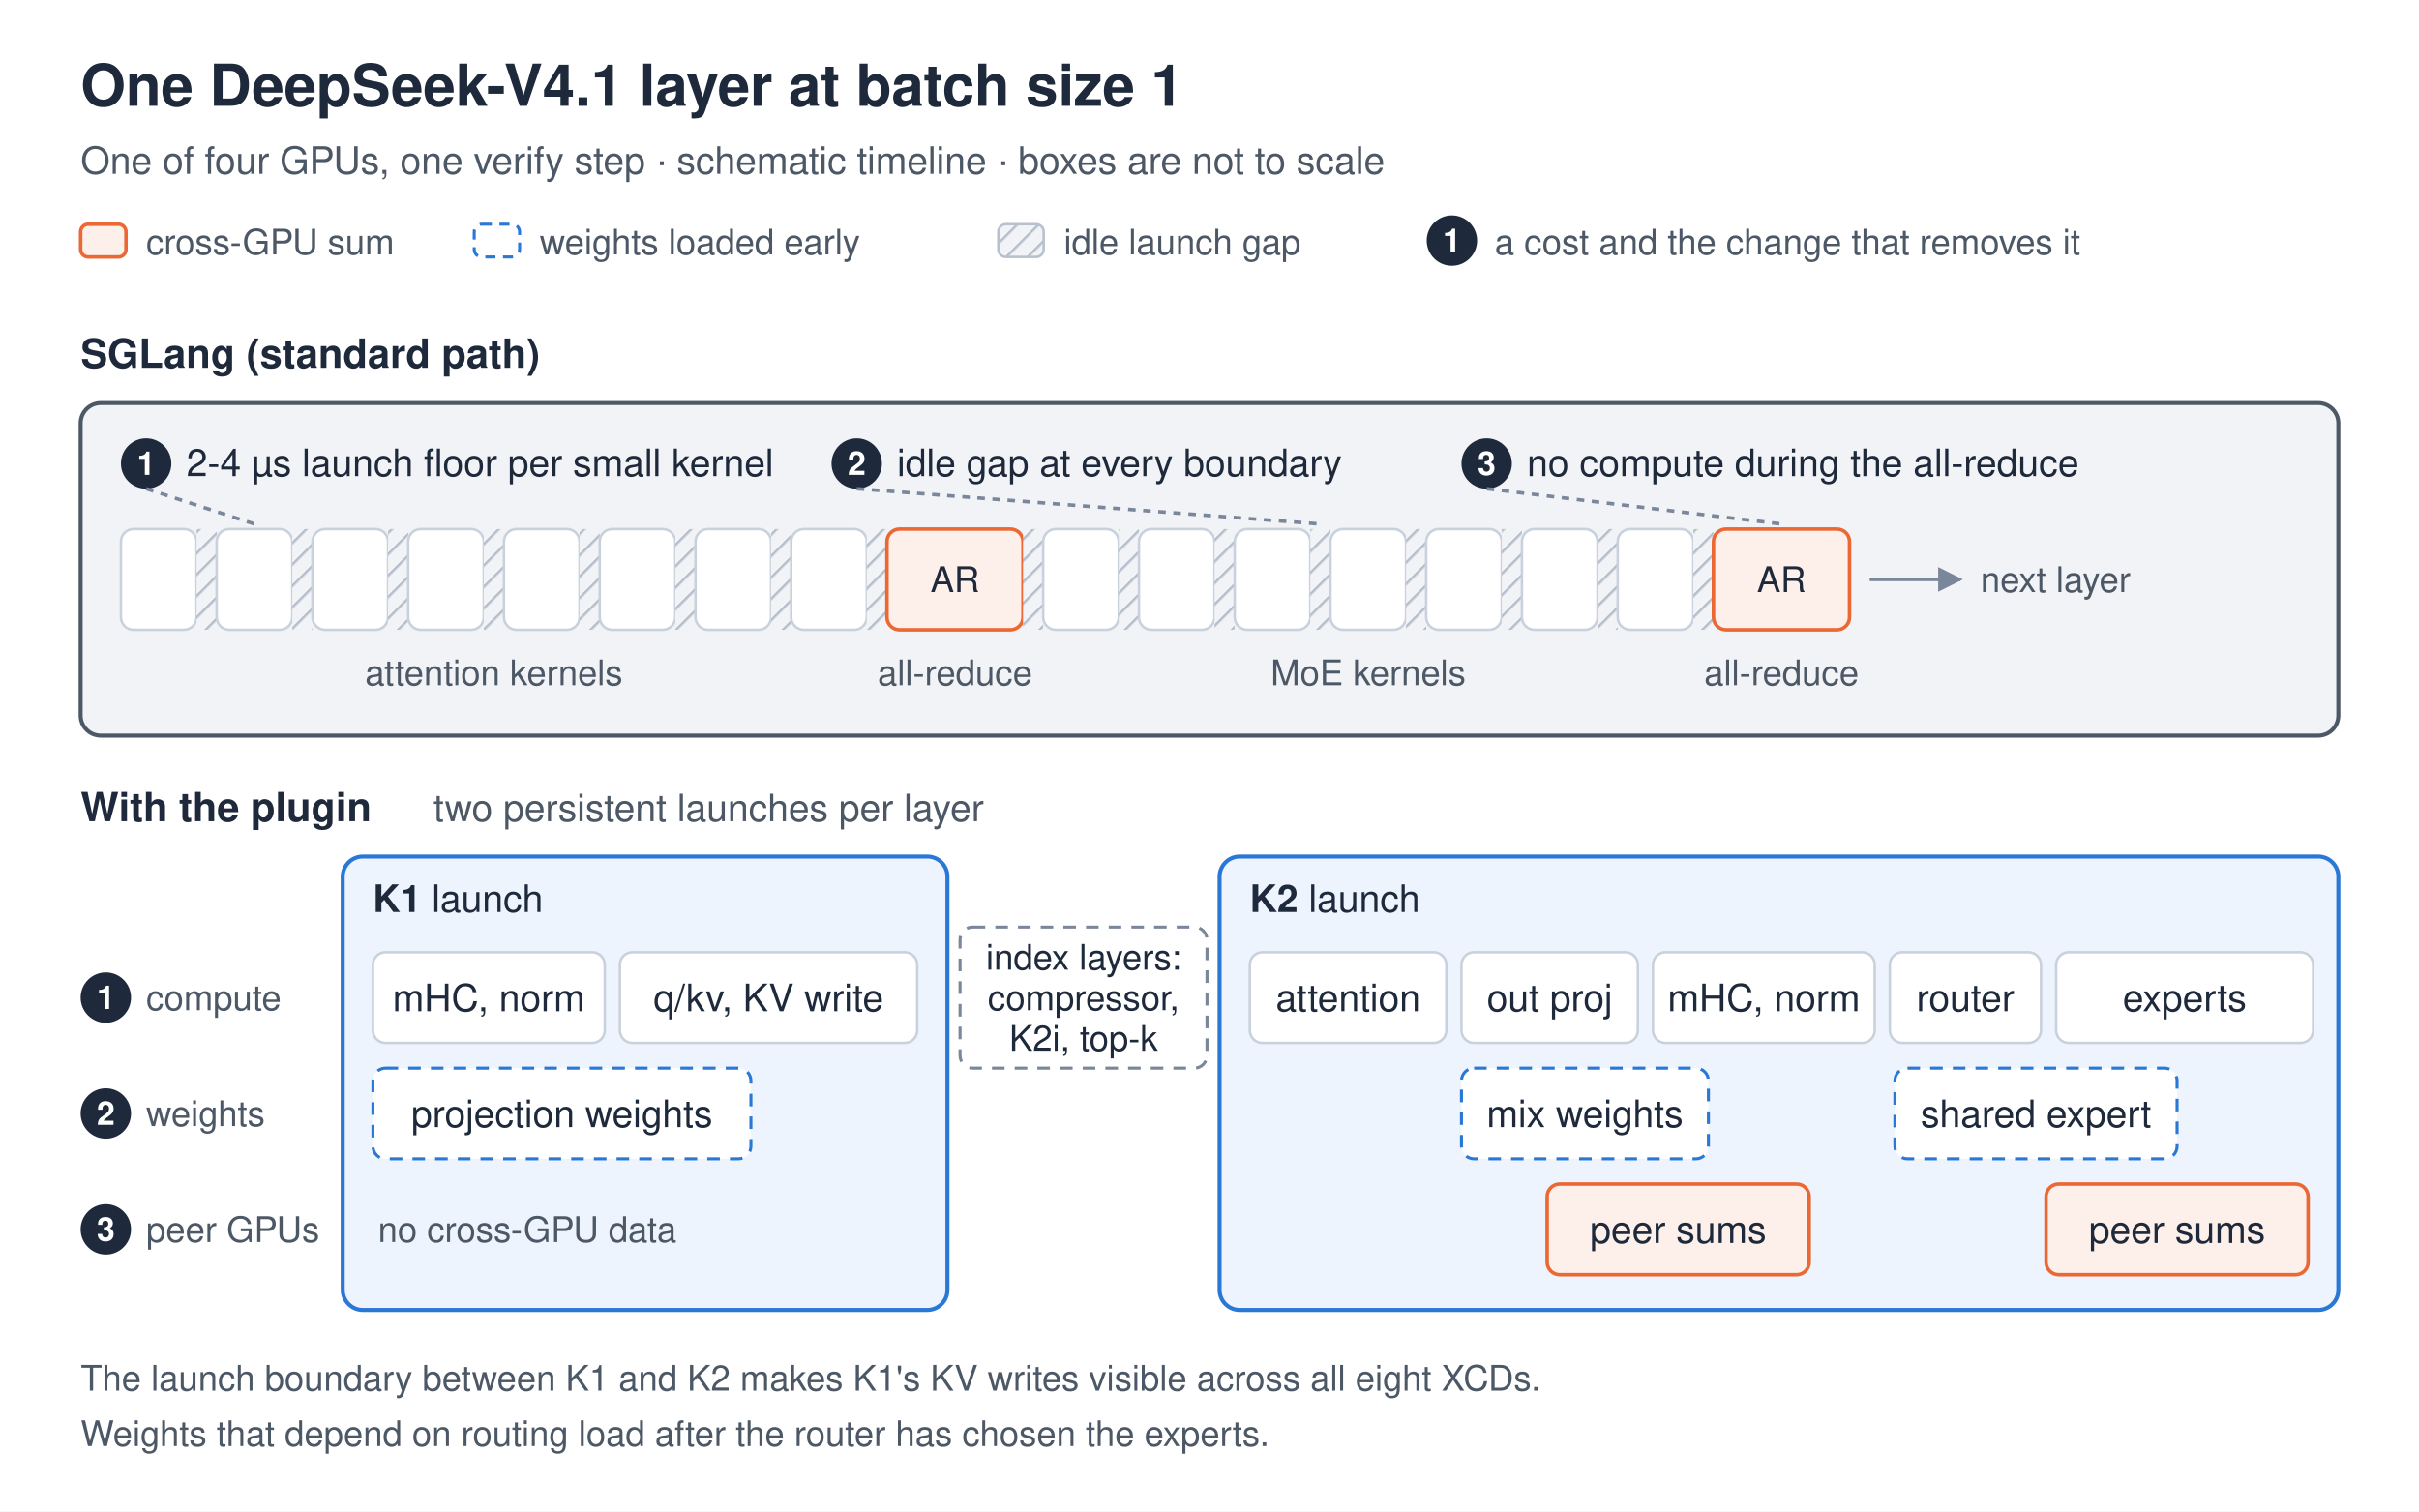
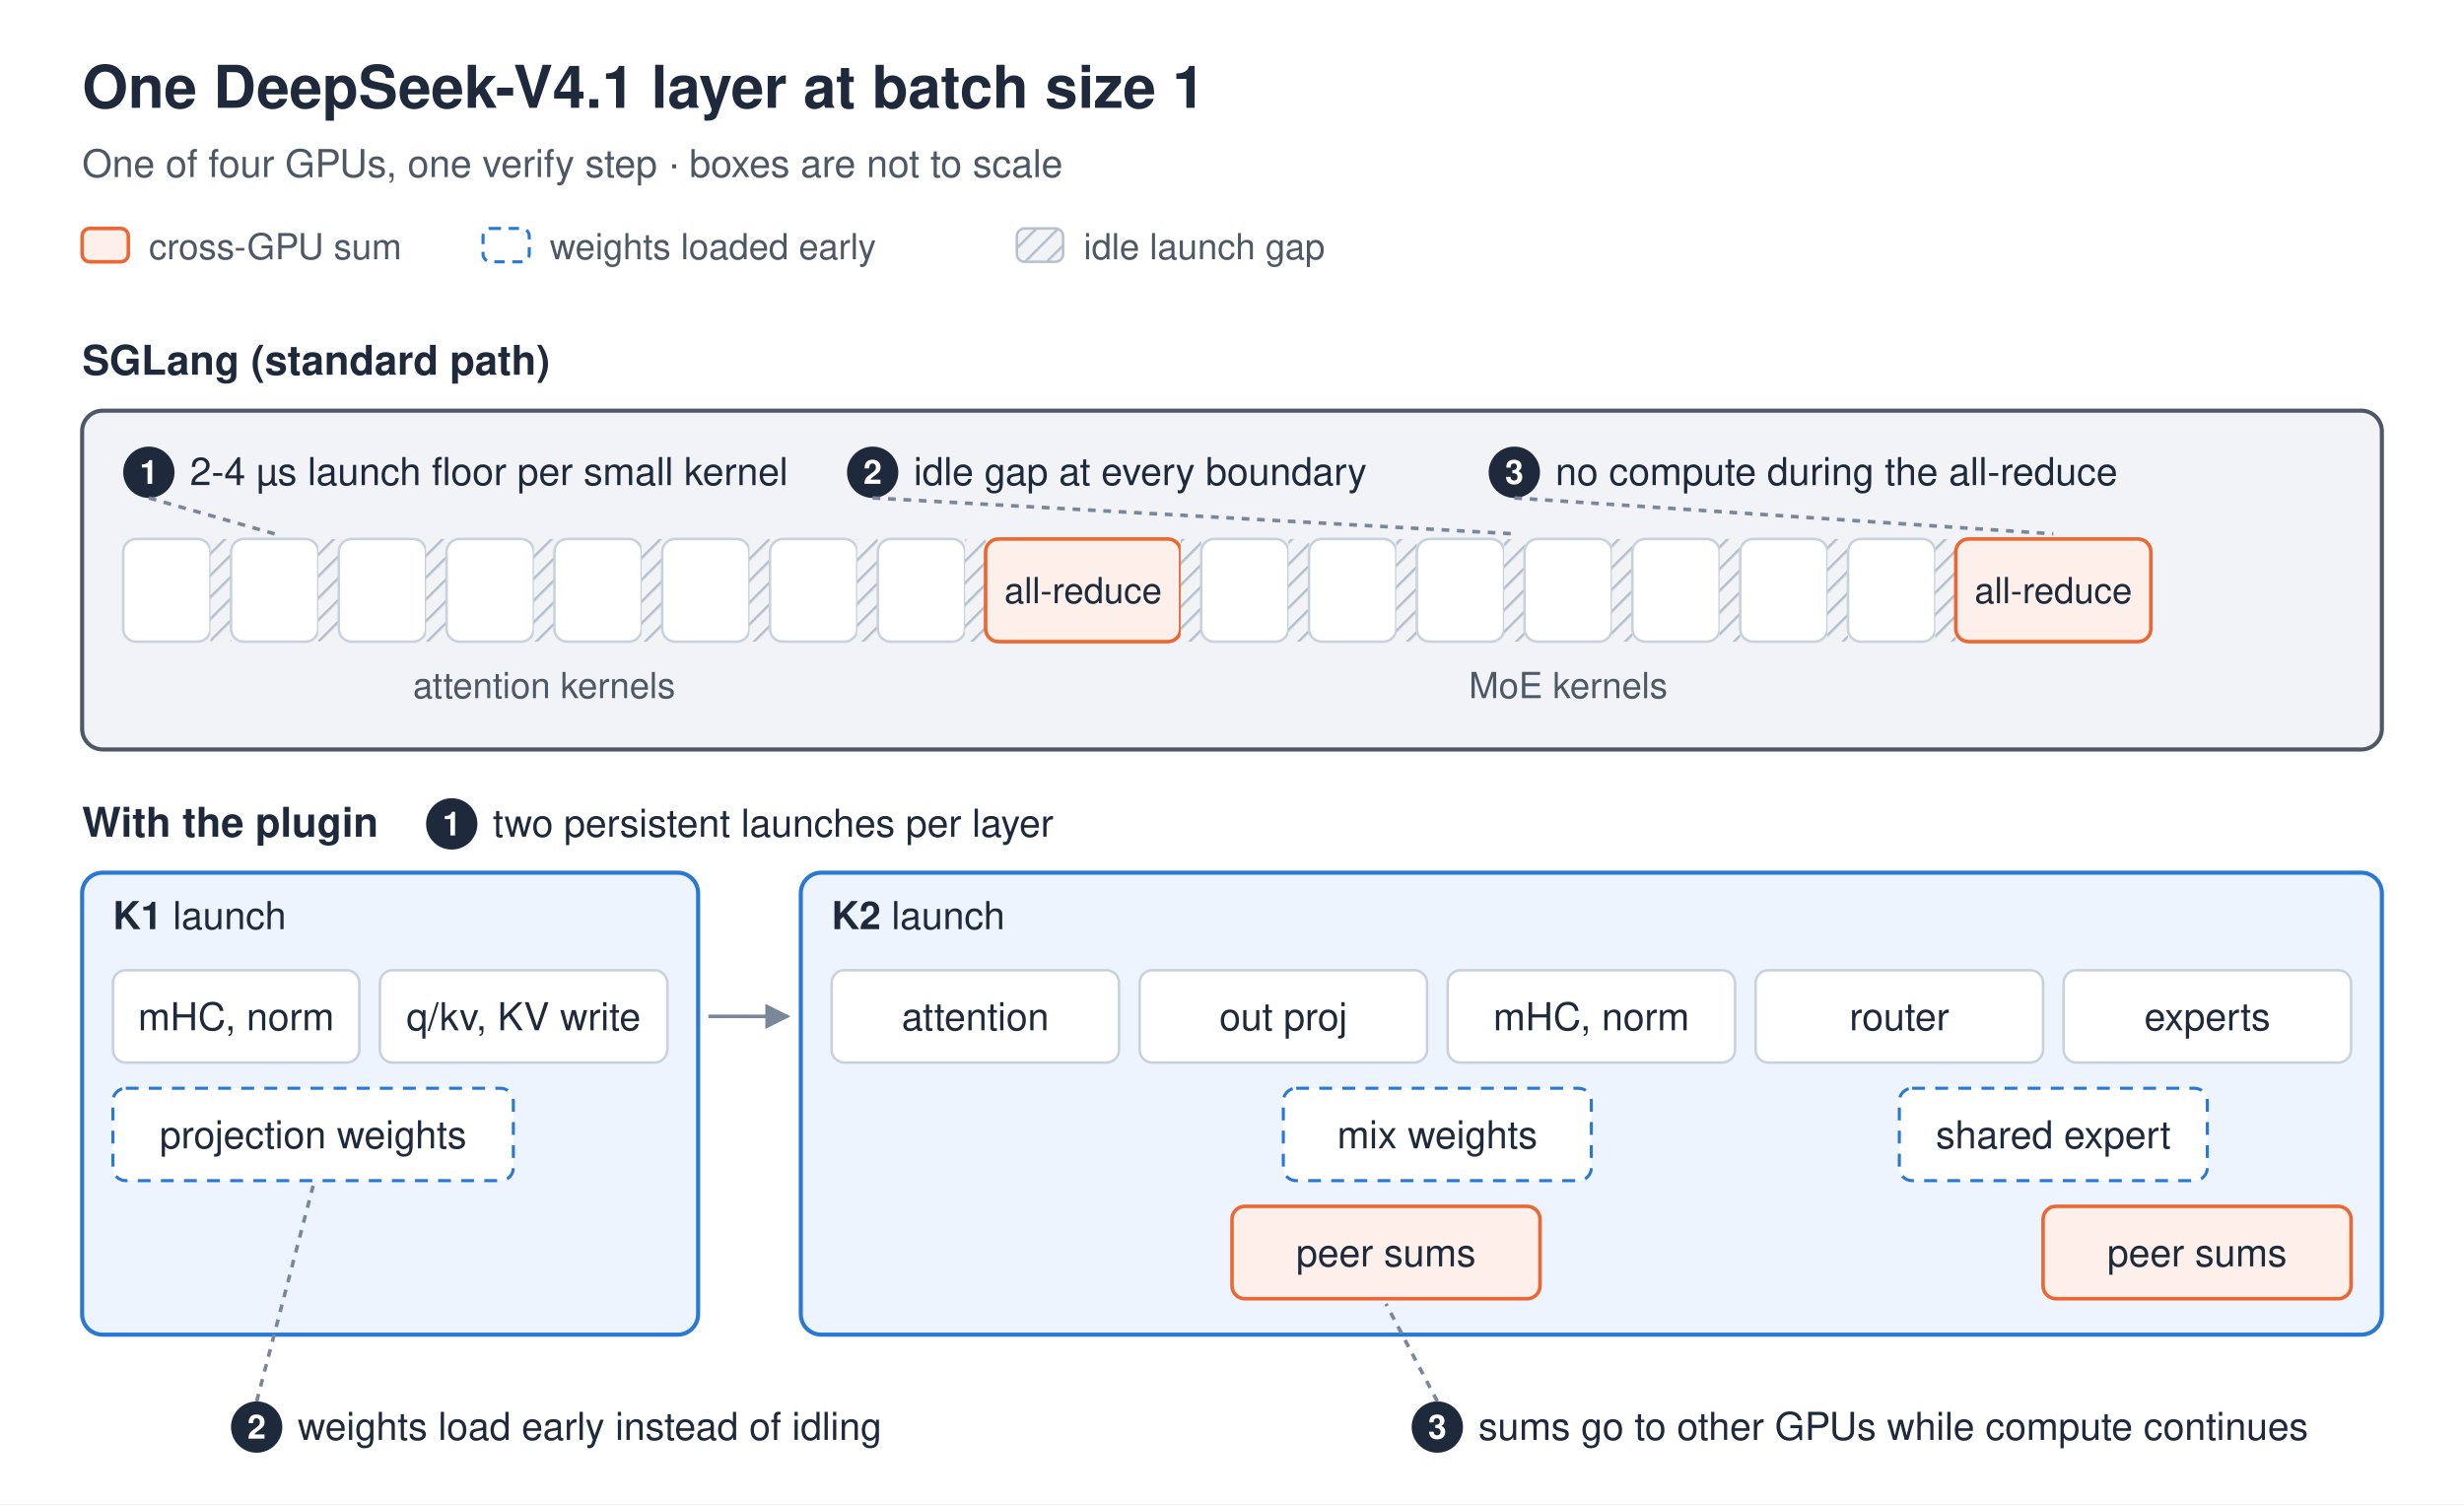
- <svg xmlns="http://www.w3.org/2000/svg" width="960" height="600" viewBox="0 0 960 600" role="img" aria-labelledby="t d">
+ <svg xmlns="http://www.w3.org/2000/svg" width="960" height="586" viewBox="0 0 960 586" role="img" aria-labelledby="t d">
  <defs>
    <marker id="ah" viewBox="0 0 10 10" refX="9" refY="5" markerWidth="7" markerHeight="7" orient="auto-start-reverse">
      <path d="M0 0 L10 5 L0 10 z" fill="#7a8699" />
    </marker>
    <pattern id="gap" width="6" height="6" patternUnits="userSpaceOnUse" patternTransform="rotate(45)">
      <rect width="6" height="6" fill="#f1f3f6" />
      <line x1="0" y1="0" x2="0" y2="6" stroke="#b8c1cd" stroke-width="2" />
    </pattern>
  </defs>
  <style>text{font-family:'Helvetica Neue', Helvetica, Arial, sans-serif}</style>
-   <rect width="960" height="600" fill="#ffffff" />
+   <rect width="960" height="586" fill="#ffffff" />
  <text x="32.0" y="42.0" font-size="23" font-weight="700" fill="#1e2a3b" text-anchor="start">One DeepSeek-V4.1 layer at batch size 1</text>
-   <text x="32.0" y="69.0" font-size="15" font-weight="400" fill="#4d5866" text-anchor="start">One of four GPUs, one verify step · schematic timeline · boxes are not to scale</text>
+   <text x="32.0" y="69.0" font-size="15" font-weight="400" fill="#4d5866" text-anchor="start">One of four GPUs, one verify step · boxes are not to scale</text>
  <rect x="32" y="89" width="18" height="13" rx="3" fill="#fdf0ea" stroke="#eb6834" stroke-width="1.4" />
  <text x="58.0" y="101.0" font-size="14" font-weight="400" fill="#4d5866" text-anchor="start">cross-GPU sum</text>
  <rect x="188.2" y="89" width="18" height="13" rx="3" fill="#ffffff" stroke="#2a78d6" stroke-width="1.2" stroke-dasharray="4 3" />
  <text x="214.2" y="101.0" font-size="14" font-weight="400" fill="#4d5866" text-anchor="start">weights loaded early</text>
  <rect x="396.2" y="89" width="18" height="13" rx="3" fill="url(#gap)" stroke="#b8c1cd" stroke-width="1" />
  <text x="422.2" y="101.0" font-size="14" font-weight="400" fill="#4d5866" text-anchor="start">idle launch gap</text>
-   <circle cx="576.2" cy="95.5" r="10" fill="#1e2a3b" />
-   <text x="576.2" y="100.0" font-size="13" font-weight="700" fill="#ffffff" text-anchor="middle">1</text>
-   <text x="593.2" y="101.0" font-size="14" font-weight="400" fill="#4d5866" text-anchor="start">a cost and the change that removes it</text>
  <text x="32.0" y="146.0" font-size="16" font-weight="700" fill="#1e2a3b" text-anchor="start">SGLang (standard path)</text>
  <rect x="32.0" y="160.0" width="896.0" height="132.0" rx="8" fill="#f1f3f6" stroke="#4d5866" stroke-width="1.6" />
-   <rect x="48.0" y="210.0" width="30.0" height="40.0" rx="5" fill="#ffffff" stroke="#c9d1dc" stroke-width="1" />
-   <rect x="78" y="210" width="8" height="40" fill="url(#gap)" />
-   <rect x="86.0" y="210.0" width="30.0" height="40.0" rx="5" fill="#ffffff" stroke="#c9d1dc" stroke-width="1" />
-   <rect x="116" y="210" width="8" height="40" fill="url(#gap)" />
-   <rect x="124.0" y="210.0" width="30.0" height="40.0" rx="5" fill="#ffffff" stroke="#c9d1dc" stroke-width="1" />
-   <rect x="154" y="210" width="8" height="40" fill="url(#gap)" />
-   <rect x="162.0" y="210.0" width="30.0" height="40.0" rx="5" fill="#ffffff" stroke="#c9d1dc" stroke-width="1" />
-   <rect x="192" y="210" width="8" height="40" fill="url(#gap)" />
-   <rect x="200.0" y="210.0" width="30.0" height="40.0" rx="5" fill="#ffffff" stroke="#c9d1dc" stroke-width="1" />
-   <rect x="230" y="210" width="8" height="40" fill="url(#gap)" />
-   <rect x="238.0" y="210.0" width="30.0" height="40.0" rx="5" fill="#ffffff" stroke="#c9d1dc" stroke-width="1" />
-   <rect x="268" y="210" width="8" height="40" fill="url(#gap)" />
-   <rect x="276.0" y="210.0" width="30.0" height="40.0" rx="5" fill="#ffffff" stroke="#c9d1dc" stroke-width="1" />
-   <rect x="306" y="210" width="8" height="40" fill="url(#gap)" />
-   <rect x="314.0" y="210.0" width="30.0" height="40.0" rx="5" fill="#ffffff" stroke="#c9d1dc" stroke-width="1" />
-   <rect x="344" y="210" width="8" height="40" fill="url(#gap)" />
-   <rect x="352.0" y="210.0" width="54.0" height="40.0" rx="5" fill="#fdf0ea" stroke="#eb6834" stroke-width="1.4" />
-   <text x="379.0" y="235.0" font-size="14" font-weight="400" fill="#1e2a3b" text-anchor="middle">AR</text>
-   <rect x="406" y="210" width="8" height="40" fill="url(#gap)" />
-   <rect x="414.0" y="210.0" width="30.0" height="40.0" rx="5" fill="#ffffff" stroke="#c9d1dc" stroke-width="1" />
-   <rect x="444" y="210" width="8" height="40" fill="url(#gap)" />
-   <rect x="452.0" y="210.0" width="30.0" height="40.0" rx="5" fill="#ffffff" stroke="#c9d1dc" stroke-width="1" />
-   <rect x="482" y="210" width="8" height="40" fill="url(#gap)" />
-   <rect x="490.0" y="210.0" width="30.0" height="40.0" rx="5" fill="#ffffff" stroke="#c9d1dc" stroke-width="1" />
-   <rect x="520" y="210" width="8" height="40" fill="url(#gap)" />
-   <rect x="528.0" y="210.0" width="30.0" height="40.0" rx="5" fill="#ffffff" stroke="#c9d1dc" stroke-width="1" />
-   <rect x="558" y="210" width="8" height="40" fill="url(#gap)" />
-   <rect x="566.0" y="210.0" width="30.0" height="40.0" rx="5" fill="#ffffff" stroke="#c9d1dc" stroke-width="1" />
-   <rect x="596" y="210" width="8" height="40" fill="url(#gap)" />
-   <rect x="604.0" y="210.0" width="30.0" height="40.0" rx="5" fill="#ffffff" stroke="#c9d1dc" stroke-width="1" />
-   <rect x="634" y="210" width="8" height="40" fill="url(#gap)" />
-   <rect x="642.0" y="210.0" width="30.0" height="40.0" rx="5" fill="#ffffff" stroke="#c9d1dc" stroke-width="1" />
-   <rect x="672" y="210" width="8" height="40" fill="url(#gap)" />
-   <rect x="680.0" y="210.0" width="54.0" height="40.0" rx="5" fill="#fdf0ea" stroke="#eb6834" stroke-width="1.4" />
-   <text x="707.0" y="235.0" font-size="14" font-weight="400" fill="#1e2a3b" text-anchor="middle">AR</text>
-   <path d="M742.0 230.0 L778.0 230.0" stroke="#7a8699" stroke-width="1.4" fill="none" marker-end="url(#ah)" />
-   <text x="786.0" y="235.0" font-size="14" font-weight="400" fill="#4d5866" text-anchor="start">next layer</text>
-   <text x="196.0" y="272.0" font-size="14" font-weight="400" fill="#4d5866" text-anchor="middle">attention kernels</text>
-   <text x="379.0" y="272.0" font-size="14" font-weight="400" fill="#4d5866" text-anchor="middle">all-reduce</text>
-   <text x="543.0" y="272.0" font-size="14" font-weight="400" fill="#4d5866" text-anchor="middle">MoE kernels</text>
-   <text x="707.0" y="272.0" font-size="14" font-weight="400" fill="#4d5866" text-anchor="middle">all-reduce</text>
+   <rect x="48.0" y="210.0" width="34.0" height="40.0" rx="5" fill="#ffffff" stroke="#c9d1dc" stroke-width="1" />
+   <rect x="82" y="210" width="8" height="40" fill="url(#gap)" />
+   <rect x="90.0" y="210.0" width="34.0" height="40.0" rx="5" fill="#ffffff" stroke="#c9d1dc" stroke-width="1" />
+   <rect x="124" y="210" width="8" height="40" fill="url(#gap)" />
+   <rect x="132.0" y="210.0" width="34.0" height="40.0" rx="5" fill="#ffffff" stroke="#c9d1dc" stroke-width="1" />
+   <rect x="166" y="210" width="8" height="40" fill="url(#gap)" />
+   <rect x="174.0" y="210.0" width="34.0" height="40.0" rx="5" fill="#ffffff" stroke="#c9d1dc" stroke-width="1" />
+   <rect x="208" y="210" width="8" height="40" fill="url(#gap)" />
+   <rect x="216.0" y="210.0" width="34.0" height="40.0" rx="5" fill="#ffffff" stroke="#c9d1dc" stroke-width="1" />
+   <rect x="250" y="210" width="8" height="40" fill="url(#gap)" />
+   <rect x="258.0" y="210.0" width="34.0" height="40.0" rx="5" fill="#ffffff" stroke="#c9d1dc" stroke-width="1" />
+   <rect x="292" y="210" width="8" height="40" fill="url(#gap)" />
+   <rect x="300.0" y="210.0" width="34.0" height="40.0" rx="5" fill="#ffffff" stroke="#c9d1dc" stroke-width="1" />
+   <rect x="334" y="210" width="8" height="40" fill="url(#gap)" />
+   <rect x="342.0" y="210.0" width="34.0" height="40.0" rx="5" fill="#ffffff" stroke="#c9d1dc" stroke-width="1" />
+   <rect x="376" y="210" width="8" height="40" fill="url(#gap)" />
+   <rect x="384.0" y="210.0" width="76.0" height="40.0" rx="5" fill="#fdf0ea" stroke="#eb6834" stroke-width="1.4" />
+   <text x="422.0" y="235.0" font-size="14" font-weight="400" fill="#1e2a3b" text-anchor="middle">all-reduce</text>
+   <rect x="460" y="210" width="8" height="40" fill="url(#gap)" />
+   <rect x="468.0" y="210.0" width="34.0" height="40.0" rx="5" fill="#ffffff" stroke="#c9d1dc" stroke-width="1" />
+   <rect x="502" y="210" width="8" height="40" fill="url(#gap)" />
+   <rect x="510.0" y="210.0" width="34.0" height="40.0" rx="5" fill="#ffffff" stroke="#c9d1dc" stroke-width="1" />
+   <rect x="544" y="210" width="8" height="40" fill="url(#gap)" />
+   <rect x="552.0" y="210.0" width="34.0" height="40.0" rx="5" fill="#ffffff" stroke="#c9d1dc" stroke-width="1" />
+   <rect x="586" y="210" width="8" height="40" fill="url(#gap)" />
+   <rect x="594.0" y="210.0" width="34.0" height="40.0" rx="5" fill="#ffffff" stroke="#c9d1dc" stroke-width="1" />
+   <rect x="628" y="210" width="8" height="40" fill="url(#gap)" />
+   <rect x="636.0" y="210.0" width="34.0" height="40.0" rx="5" fill="#ffffff" stroke="#c9d1dc" stroke-width="1" />
+   <rect x="670" y="210" width="8" height="40" fill="url(#gap)" />
+   <rect x="678.0" y="210.0" width="34.0" height="40.0" rx="5" fill="#ffffff" stroke="#c9d1dc" stroke-width="1" />
+   <rect x="712" y="210" width="8" height="40" fill="url(#gap)" />
+   <rect x="720.0" y="210.0" width="34.0" height="40.0" rx="5" fill="#ffffff" stroke="#c9d1dc" stroke-width="1" />
+   <rect x="754" y="210" width="8" height="40" fill="url(#gap)" />
+   <rect x="762.0" y="210.0" width="76.0" height="40.0" rx="5" fill="#fdf0ea" stroke="#eb6834" stroke-width="1.4" />
+   <text x="800.0" y="235.0" font-size="14" font-weight="400" fill="#1e2a3b" text-anchor="middle">all-reduce</text>
+   <text x="212.0" y="272.0" font-size="14" font-weight="400" fill="#4d5866" text-anchor="middle">attention kernels</text>
+   <text x="611.0" y="272.0" font-size="14" font-weight="400" fill="#4d5866" text-anchor="middle">MoE kernels</text>
  <circle cx="58.0" cy="184.0" r="10" fill="#1e2a3b" />
  <text x="58.0" y="188.5" font-size="13" font-weight="700" fill="#ffffff" text-anchor="middle">1</text>
  <text x="74.0" y="189.0" font-size="15" font-weight="400" fill="#1e2a3b" text-anchor="start">2-4 µs launch floor per small kernel</text>
-   <path d="M58.0 194.0 L101.0 208.0" stroke="#7a8699" stroke-width="1.4" fill="none" stroke-dasharray="3 3" />
+   <path d="M58.0 194.0 L107.0 208.0" stroke="#7a8699" stroke-width="1.4" fill="none" stroke-dasharray="3 3" />
  <circle cx="340.0" cy="184.0" r="10" fill="#1e2a3b" />
  <text x="340.0" y="188.5" font-size="13" font-weight="700" fill="#ffffff" text-anchor="middle">2</text>
  <text x="356.0" y="189.0" font-size="15" font-weight="400" fill="#1e2a3b" text-anchor="start">idle gap at every boundary</text>
-   <path d="M340.0 194.0 L524.0 208.0" stroke="#7a8699" stroke-width="1.4" fill="none" stroke-dasharray="3 3" />
+   <path d="M340.0 194.0 L590.0 208.0" stroke="#7a8699" stroke-width="1.4" fill="none" stroke-dasharray="3 3" />
  <circle cx="590.0" cy="184.0" r="10" fill="#1e2a3b" />
  <text x="590.0" y="188.5" font-size="13" font-weight="700" fill="#ffffff" text-anchor="middle">3</text>
  <text x="606.0" y="189.0" font-size="15" font-weight="400" fill="#1e2a3b" text-anchor="start">no compute during the all-reduce</text>
-   <path d="M590.0 194.0 L707.0 208.0" stroke="#7a8699" stroke-width="1.4" fill="none" stroke-dasharray="3 3" />
+   <path d="M590.0 194.0 L800.0 208.0" stroke="#7a8699" stroke-width="1.4" fill="none" stroke-dasharray="3 3" />
  <text x="32.0" y="326.0" font-size="16" font-weight="700" fill="#1e2a3b" text-anchor="start">With the plugin</text>
-   <text x="172.0" y="326.0" font-size="15" font-weight="400" fill="#4d5866" text-anchor="start">two persistent launches per layer</text>
-   <circle cx="42.0" cy="396.0" r="10" fill="#1e2a3b" />
-   <text x="42.0" y="400.5" font-size="13" font-weight="700" fill="#ffffff" text-anchor="middle">1</text>
-   <text x="58.0" y="401.0" font-size="14" font-weight="400" fill="#4d5866" text-anchor="start">compute</text>
-   <circle cx="42.0" cy="442.0" r="10" fill="#1e2a3b" />
-   <text x="42.0" y="446.5" font-size="13" font-weight="700" fill="#ffffff" text-anchor="middle">2</text>
-   <text x="58.0" y="447.0" font-size="14" font-weight="400" fill="#4d5866" text-anchor="start">weights</text>
-   <circle cx="42.0" cy="488.0" r="10" fill="#1e2a3b" />
-   <text x="42.0" y="492.5" font-size="13" font-weight="700" fill="#ffffff" text-anchor="middle">3</text>
-   <text x="58.0" y="493.0" font-size="14" font-weight="400" fill="#4d5866" text-anchor="start">peer GPUs</text>
-   <rect x="136.0" y="340.0" width="240.0" height="180.0" rx="8" fill="#edf4fd" stroke="#2a78d6" stroke-width="1.6" />
-   <text x="148.0" y="362.0" font-size="15" fill="#1e2a3b">
+   <circle cx="176.0" cy="321.0" r="10" fill="#1e2a3b" />
+   <text x="176.0" y="325.5" font-size="13" font-weight="700" fill="#ffffff" text-anchor="middle">1</text>
+   <text x="192.0" y="326.0" font-size="15" font-weight="400" fill="#1e2a3b" text-anchor="start">two persistent launches per layer</text>
+   <rect x="32.0" y="340.0" width="240.0" height="180.0" rx="8" fill="#edf4fd" stroke="#2a78d6" stroke-width="1.6" />
+   <text x="44.0" y="362.0" font-size="15" fill="#1e2a3b">
    <tspan font-weight="700">K1</tspan> launch</text>
-   <rect x="148.0" y="378.0" width="92.0" height="36.0" rx="5" fill="#ffffff" stroke="#c9d1dc" stroke-width="1" />
-   <text x="194.0" y="401.4" font-size="15" font-weight="400" fill="#1e2a3b" text-anchor="middle">mHC, norm</text>
-   <rect x="246.0" y="378.0" width="118.0" height="36.0" rx="5" fill="#ffffff" stroke="#c9d1dc" stroke-width="1" />
-   <text x="305.0" y="401.4" font-size="15" font-weight="400" fill="#1e2a3b" text-anchor="middle">q/kv, KV write</text>
-   <rect x="148.0" y="424.0" width="150.0" height="36.0" rx="5" fill="#ffffff" stroke="#2a78d6" stroke-width="1.2" stroke-dasharray="5 4" />
-   <text x="223.0" y="447.4" font-size="15" font-weight="400" fill="#1e2a3b" text-anchor="middle">projection weights</text>
-   <text x="150.0" y="493.0" font-size="14" font-weight="400" fill="#4d5866" text-anchor="start">no cross-GPU data</text>
-   <rect x="381.0" y="368.0" width="98.0" height="56.0" rx="5" fill="#ffffff" stroke="#7a8699" stroke-width="1.2" stroke-dasharray="5 4" />
-   <text x="430.0" y="384.9" font-size="14" font-weight="400" fill="#1e2a3b" text-anchor="middle">index layers:</text>
-   <text x="430.0" y="401.0" font-size="14" font-weight="400" fill="#1e2a3b" text-anchor="middle">compressor,</text>
-   <text x="430.0" y="417.1" font-size="14" font-weight="400" fill="#1e2a3b" text-anchor="middle">K2i, top-k</text>
-   <rect x="484.0" y="340.0" width="444.0" height="180.0" rx="8" fill="#edf4fd" stroke="#2a78d6" stroke-width="1.6" />
-   <text x="496.0" y="362.0" font-size="15" fill="#1e2a3b">
+   <rect x="44.0" y="378.0" width="96.0" height="36.0" rx="5" fill="#ffffff" stroke="#c9d1dc" stroke-width="1" />
+   <text x="92.0" y="401.4" font-size="15" font-weight="400" fill="#1e2a3b" text-anchor="middle">mHC, norm</text>
+   <rect x="148.0" y="378.0" width="112.0" height="36.0" rx="5" fill="#ffffff" stroke="#c9d1dc" stroke-width="1" />
+   <text x="204.0" y="401.4" font-size="15" font-weight="400" fill="#1e2a3b" text-anchor="middle">q/kv, KV write</text>
+   <rect x="44.0" y="424.0" width="156.0" height="36.0" rx="5" fill="#ffffff" stroke="#2a78d6" stroke-width="1.2" stroke-dasharray="5 4" />
+   <text x="122.0" y="447.4" font-size="15" font-weight="400" fill="#1e2a3b" text-anchor="middle">projection weights</text>
+   <path d="M276.0 396.0 L307.0 396.0" stroke="#7a8699" stroke-width="1.4" fill="none" marker-end="url(#ah)" />
+   <rect x="312.0" y="340.0" width="616.0" height="180.0" rx="8" fill="#edf4fd" stroke="#2a78d6" stroke-width="1.6" />
+   <text x="324.0" y="362.0" font-size="15" fill="#1e2a3b">
    <tspan font-weight="700">K2</tspan> launch</text>
-   <rect x="496.0" y="378.0" width="78.0" height="36.0" rx="5" fill="#ffffff" stroke="#c9d1dc" stroke-width="1" />
-   <text x="535.0" y="401.4" font-size="15" font-weight="400" fill="#1e2a3b" text-anchor="middle">attention</text>
-   <rect x="580.0" y="378.0" width="70.0" height="36.0" rx="5" fill="#ffffff" stroke="#c9d1dc" stroke-width="1" />
-   <text x="615.0" y="401.4" font-size="15" font-weight="400" fill="#1e2a3b" text-anchor="middle">out proj</text>
-   <rect x="656.0" y="378.0" width="88.0" height="36.0" rx="5" fill="#ffffff" stroke="#c9d1dc" stroke-width="1" />
-   <text x="700.0" y="401.4" font-size="15" font-weight="400" fill="#1e2a3b" text-anchor="middle">mHC, norm</text>
-   <rect x="750.0" y="378.0" width="60.0" height="36.0" rx="5" fill="#ffffff" stroke="#c9d1dc" stroke-width="1" />
-   <text x="780.0" y="401.4" font-size="15" font-weight="400" fill="#1e2a3b" text-anchor="middle">router</text>
-   <rect x="816.0" y="378.0" width="102.0" height="36.0" rx="5" fill="#ffffff" stroke="#c9d1dc" stroke-width="1" />
-   <text x="867.0" y="401.4" font-size="15" font-weight="400" fill="#1e2a3b" text-anchor="middle">experts</text>
-   <rect x="580.0" y="424.0" width="98.0" height="36.0" rx="5" fill="#ffffff" stroke="#2a78d6" stroke-width="1.2" stroke-dasharray="5 4" />
-   <text x="629.0" y="447.4" font-size="15" font-weight="400" fill="#1e2a3b" text-anchor="middle">mix weights</text>
-   <rect x="752.0" y="424.0" width="112.0" height="36.0" rx="5" fill="#ffffff" stroke="#2a78d6" stroke-width="1.2" stroke-dasharray="5 4" />
-   <text x="808.0" y="447.4" font-size="15" font-weight="400" fill="#1e2a3b" text-anchor="middle">shared expert</text>
-   <rect x="614.0" y="470.0" width="104.0" height="36.0" rx="5" fill="#fdf0ea" stroke="#eb6834" stroke-width="1.4" />
-   <text x="666.0" y="493.4" font-size="15" font-weight="400" fill="#1e2a3b" text-anchor="middle">peer sums</text>
-   <rect x="812.0" y="470.0" width="104.0" height="36.0" rx="5" fill="#fdf0ea" stroke="#eb6834" stroke-width="1.4" />
-   <text x="864.0" y="493.4" font-size="15" font-weight="400" fill="#1e2a3b" text-anchor="middle">peer sums</text>
-   <text x="32.0" y="552.0" font-size="14" font-weight="400" fill="#4d5866" text-anchor="start">The launch boundary between K1 and K2 makes K1's KV writes visible across all eight XCDs.</text>
-   <text x="32.0" y="574.0" font-size="14" font-weight="400" fill="#4d5866" text-anchor="start">Weights that depend on routing load after the router has chosen the experts.</text>
+   <rect x="324.0" y="378.0" width="112.0" height="36.0" rx="5" fill="#ffffff" stroke="#c9d1dc" stroke-width="1" />
+   <text x="380.0" y="401.4" font-size="15" font-weight="400" fill="#1e2a3b" text-anchor="middle">attention</text>
+   <rect x="444.0" y="378.0" width="112.0" height="36.0" rx="5" fill="#ffffff" stroke="#c9d1dc" stroke-width="1" />
+   <text x="500.0" y="401.4" font-size="15" font-weight="400" fill="#1e2a3b" text-anchor="middle">out proj</text>
+   <rect x="564.0" y="378.0" width="112.0" height="36.0" rx="5" fill="#ffffff" stroke="#c9d1dc" stroke-width="1" />
+   <text x="620.0" y="401.4" font-size="15" font-weight="400" fill="#1e2a3b" text-anchor="middle">mHC, norm</text>
+   <rect x="684.0" y="378.0" width="112.0" height="36.0" rx="5" fill="#ffffff" stroke="#c9d1dc" stroke-width="1" />
+   <text x="740.0" y="401.4" font-size="15" font-weight="400" fill="#1e2a3b" text-anchor="middle">router</text>
+   <rect x="804.0" y="378.0" width="112.0" height="36.0" rx="5" fill="#ffffff" stroke="#c9d1dc" stroke-width="1" />
+   <text x="860.0" y="401.4" font-size="15" font-weight="400" fill="#1e2a3b" text-anchor="middle">experts</text>
+   <rect x="500.0" y="424.0" width="120.0" height="36.0" rx="5" fill="#ffffff" stroke="#2a78d6" stroke-width="1.2" stroke-dasharray="5 4" />
+   <text x="560.0" y="447.4" font-size="15" font-weight="400" fill="#1e2a3b" text-anchor="middle">mix weights</text>
+   <rect x="740.0" y="424.0" width="120.0" height="36.0" rx="5" fill="#ffffff" stroke="#2a78d6" stroke-width="1.2" stroke-dasharray="5 4" />
+   <text x="800.0" y="447.4" font-size="15" font-weight="400" fill="#1e2a3b" text-anchor="middle">shared expert</text>
+   <rect x="480.0" y="470.0" width="120.0" height="36.0" rx="5" fill="#fdf0ea" stroke="#eb6834" stroke-width="1.4" />
+   <text x="540.0" y="493.4" font-size="15" font-weight="400" fill="#1e2a3b" text-anchor="middle">peer sums</text>
+   <rect x="796.0" y="470.0" width="120.0" height="36.0" rx="5" fill="#fdf0ea" stroke="#eb6834" stroke-width="1.4" />
+   <text x="856.0" y="493.4" font-size="15" font-weight="400" fill="#1e2a3b" text-anchor="middle">peer sums</text>
+   <circle cx="100.0" cy="556.0" r="10" fill="#1e2a3b" />
+   <text x="100.0" y="560.5" font-size="13" font-weight="700" fill="#ffffff" text-anchor="middle">2</text>
+   <text x="116.0" y="561.0" font-size="15" font-weight="400" fill="#1e2a3b" text-anchor="start">weights load early instead of idling</text>
+   <path d="M100.0 546.0 L122.0 462.0" stroke="#7a8699" stroke-width="1.4" fill="none" stroke-dasharray="3 3" />
+   <circle cx="560.0" cy="556.0" r="10" fill="#1e2a3b" />
+   <text x="560.0" y="560.5" font-size="13" font-weight="700" fill="#ffffff" text-anchor="middle">3</text>
+   <text x="576.0" y="561.0" font-size="15" font-weight="400" fill="#1e2a3b" text-anchor="start">sums go to other GPUs while compute continues</text>
+   <path d="M560.0 546.0 L540.0 508.0" stroke="#7a8699" stroke-width="1.4" fill="none" stroke-dasharray="3 3" />
</svg>
